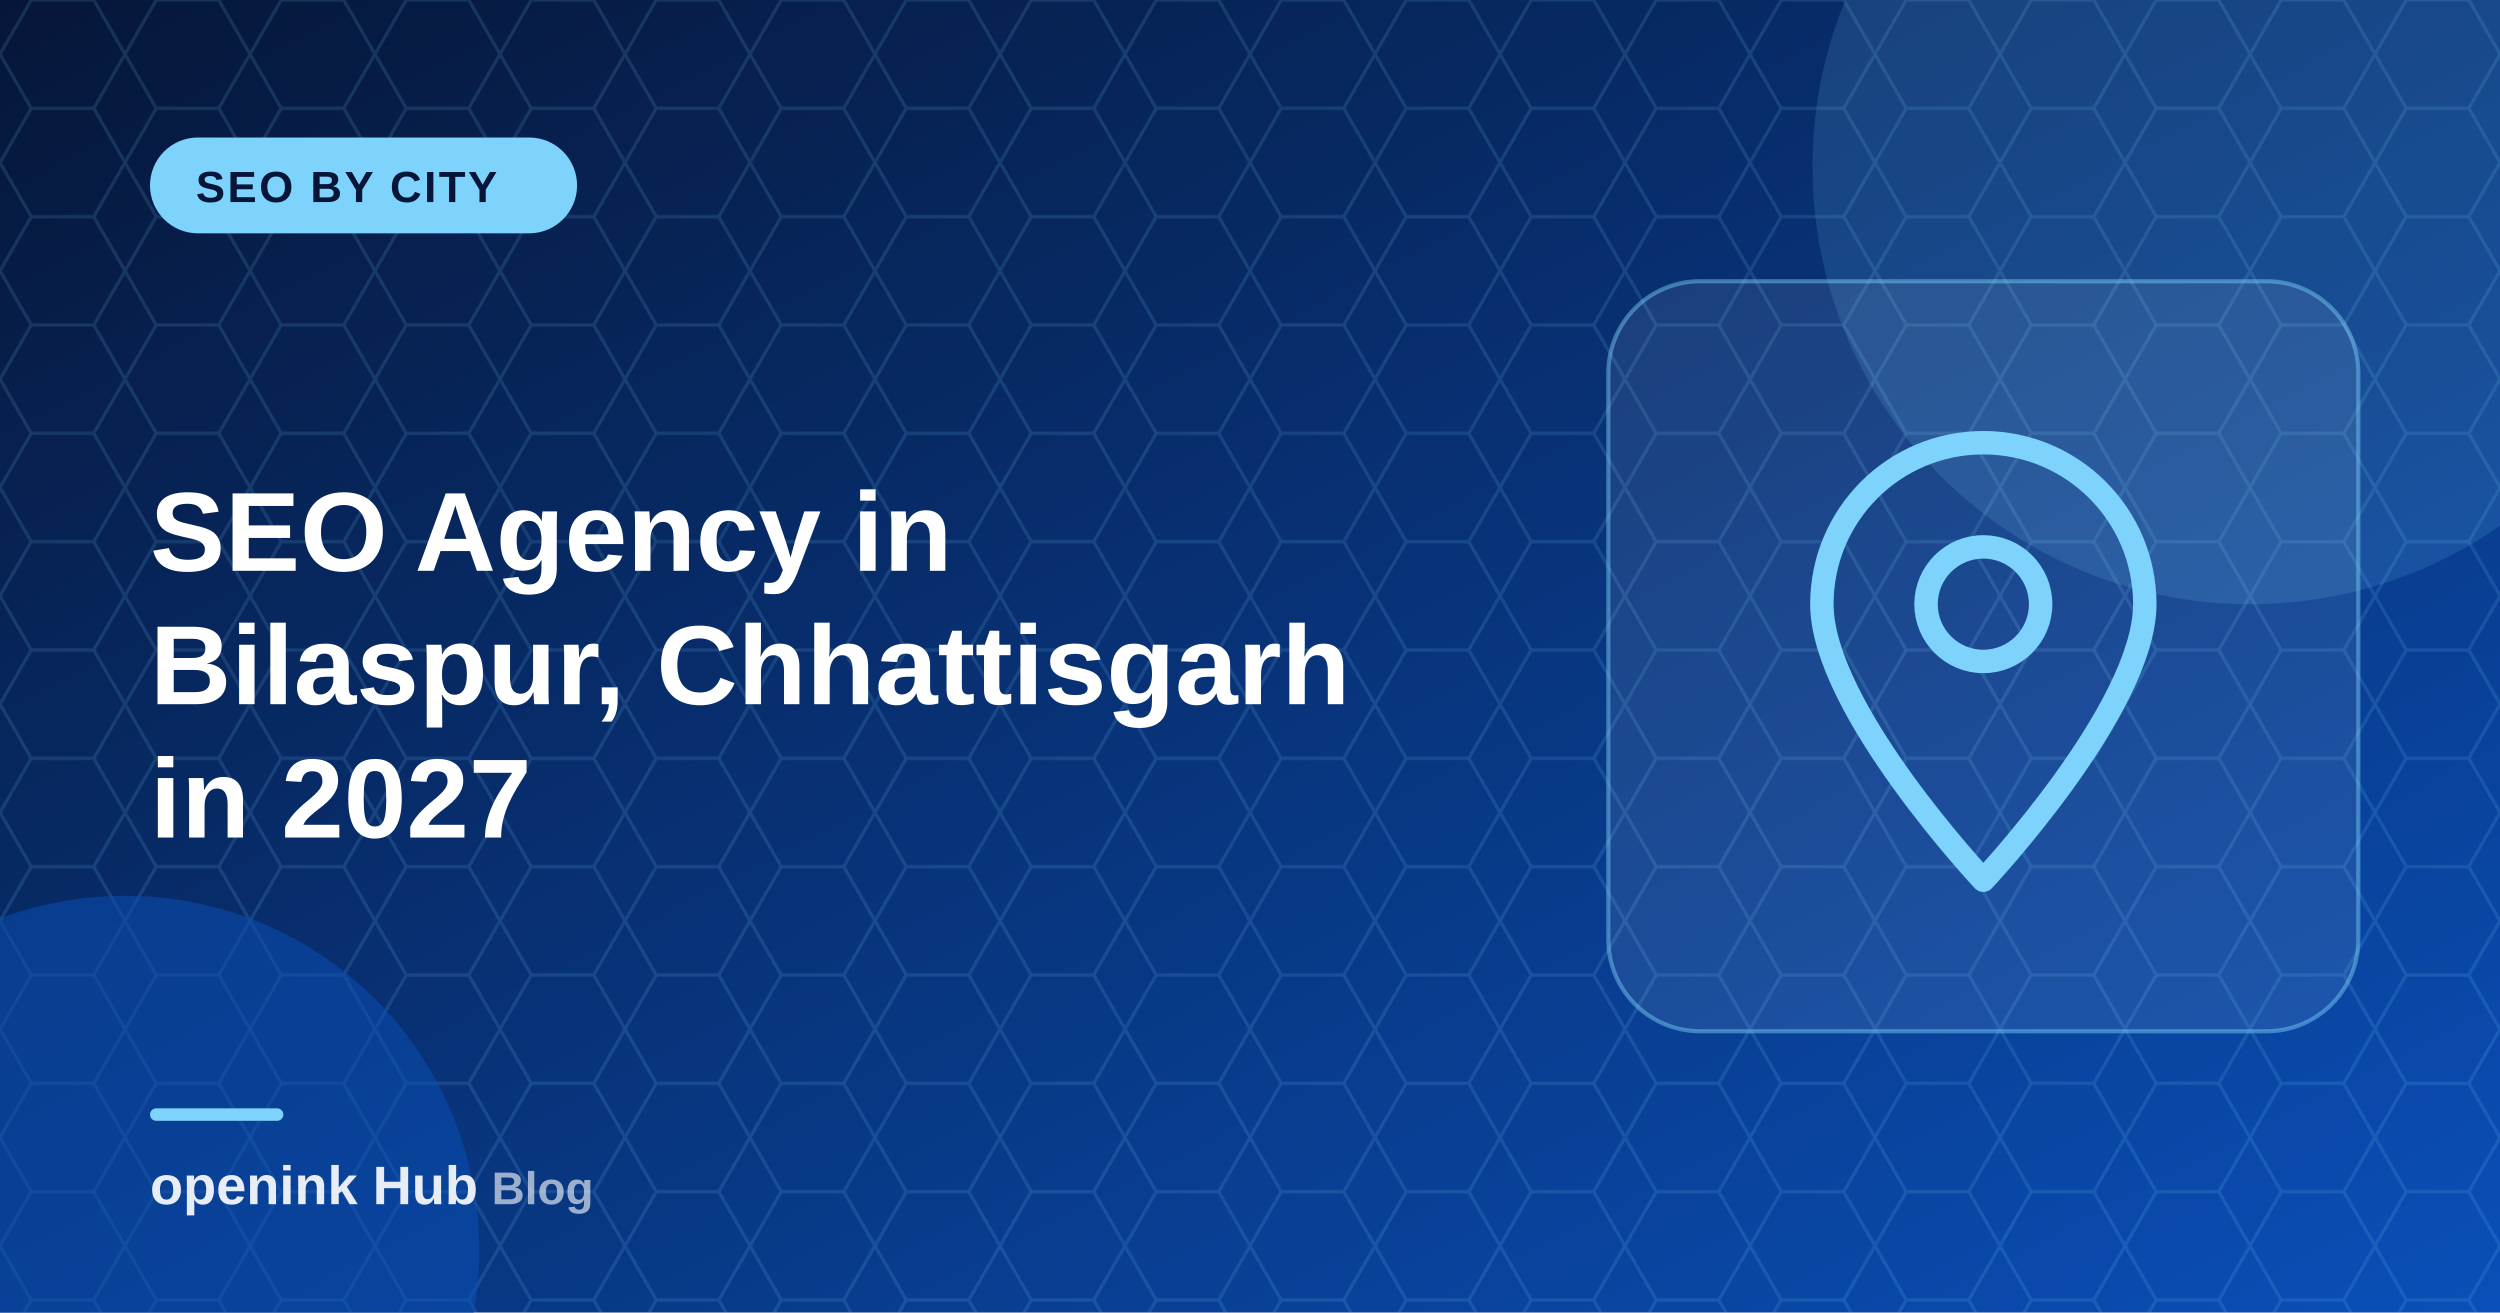
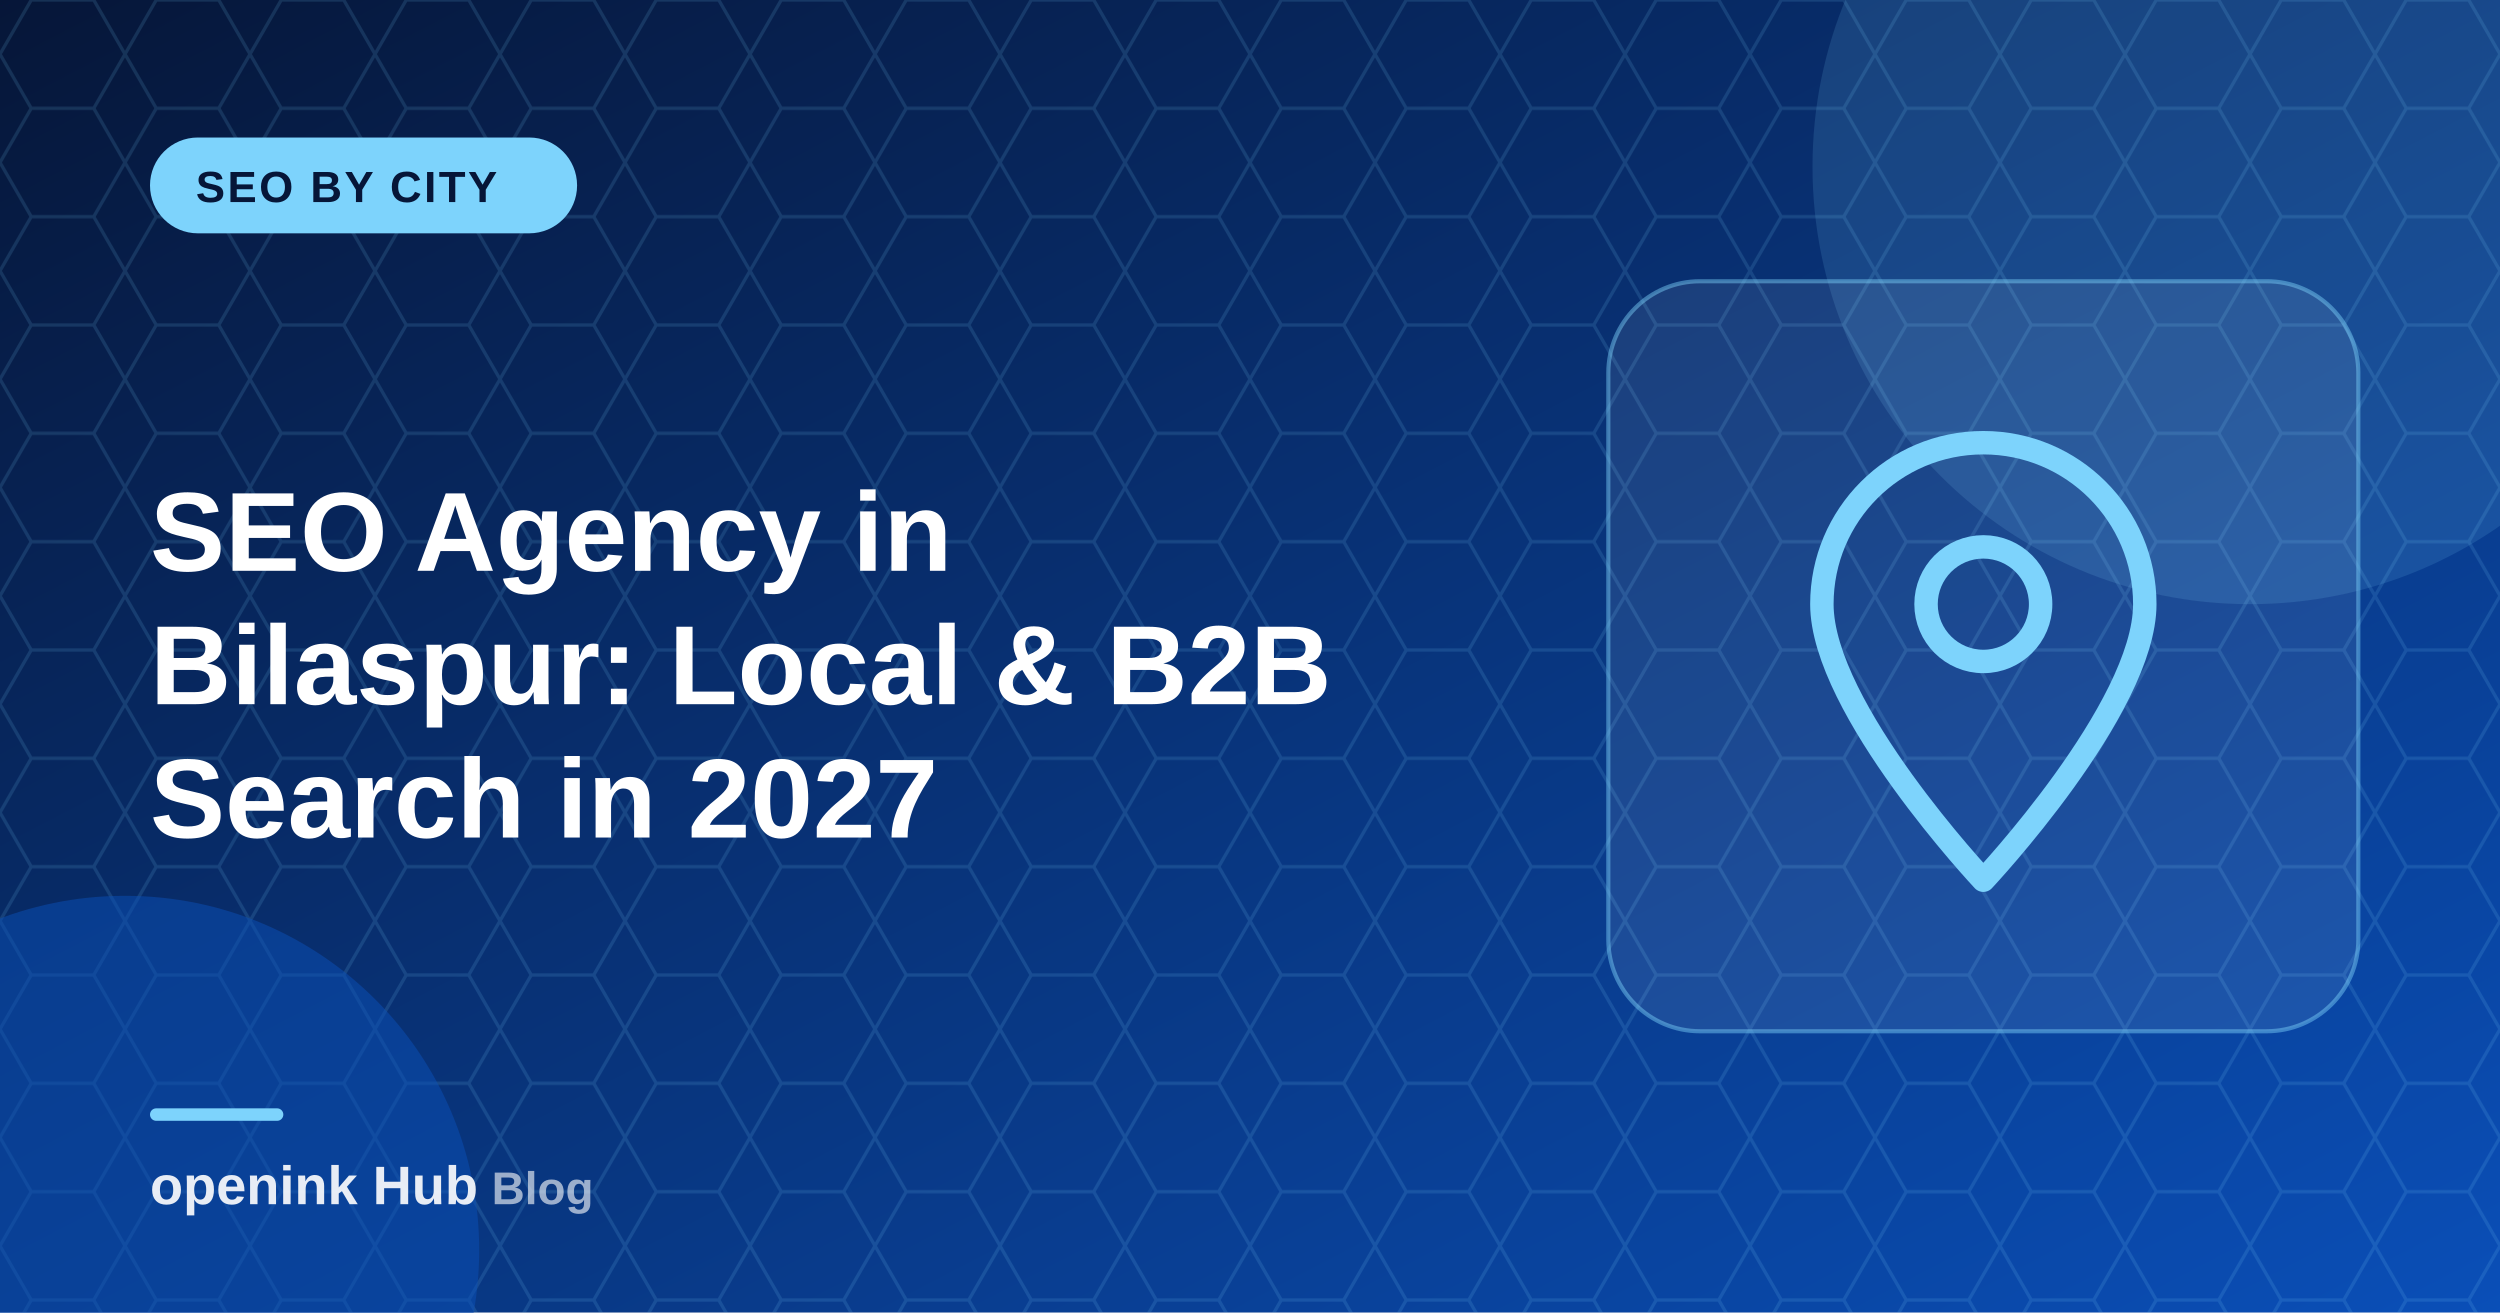
- <svg xmlns="http://www.w3.org/2000/svg" width="1200" height="630" viewBox="0 0 1200 630" role="img" aria-label="SEO Agency in Bilaspur, Chhattisgarh in 2027">
+ <svg xmlns="http://www.w3.org/2000/svg" width="1200" height="630" viewBox="0 0 1200 630" role="img" aria-label="SEO Agency in Bilaspur: Local &amp; B2B Search in 2027">
  <defs>
    <linearGradient id="g" x1="0" y1="0" x2="1" y2="1">
      <stop offset="0" stop-color="#061638" />
      <stop offset="1" stop-color="#0a4fb8" />
    </linearGradient>
    <pattern id="p" width="60" height="52" patternUnits="userSpaceOnUse">
      <path d="M15 0h30l15 26-15 26H15L0 26Z" fill="none" stroke="#7dd3fc" stroke-width="1.6" />
    </pattern>
    <style>.ic{fill:none;stroke:#7dd3fc;stroke-width:9;stroke-linecap:round;stroke-linejoin:round}.ic .f{fill:#7dd3fc;stroke:none}</style>
  </defs>
  <rect width="1200" height="630" fill="url(#g)" />
  <rect width="1200" height="630" fill="url(#p)" opacity=".14" />
  <circle cx="1080" cy="80" r="210" fill="#7dd3fc" opacity=".14" />
  <circle cx="60" cy="600" r="170" fill="#0a4fb8" opacity=".5" />
  <rect x="772" y="135" width="360" height="360" rx="44" fill="#fff" fill-opacity=".08" stroke="#7dd3fc" stroke-opacity=".45" stroke-width="2" />
  <g class="ic" transform="translate(827 190) scale(1.25)">
    <path d="M100 186S38 120 38 80a62 62 0 0 1 124 0c0 40-62 106-62 106Z" />
    <circle cx="100" cy="80" r="22" />
  </g>
  <rect x="72" y="66" width="205" height="46" rx="23" fill="#7dd3fc" />
  <text x="94" y="97" fill="#061638" font-family="Segoe UI,Arial,sans-serif" font-size="21" font-weight="700" letter-spacing="1.2">SEO BY CITY</text>
  <text x="72" y="274" fill="#fff" font-family="Segoe UI,Arial,sans-serif" font-size="54" font-weight="800">SEO Agency in</text>
-   <text x="72" y="338" fill="#fff" font-family="Segoe UI,Arial,sans-serif" font-size="54" font-weight="800">Bilaspur, Chhattisgarh</text>
-   <text x="72" y="402" fill="#fff" font-family="Segoe UI,Arial,sans-serif" font-size="54" font-weight="800">in 2027</text>
+   <text x="72" y="338" fill="#fff" font-family="Segoe UI,Arial,sans-serif" font-size="54" font-weight="800">Bilaspur: Local &amp; B2B</text>
+   <text x="72" y="402" fill="#fff" font-family="Segoe UI,Arial,sans-serif" font-size="54" font-weight="800">Search in 2027</text>
  <rect x="72" y="532" width="64" height="6" rx="3" fill="#7dd3fc" />
  <text x="72" y="578" fill="#fff" fill-opacity=".9" font-family="Segoe UI,Arial,sans-serif" font-size="26" font-weight="700">openink Hub</text>
  <text x="236" y="578" fill="#fff" fill-opacity=".6" font-family="Segoe UI,Arial,sans-serif" font-size="22" font-weight="600">Blog</text>
</svg>
